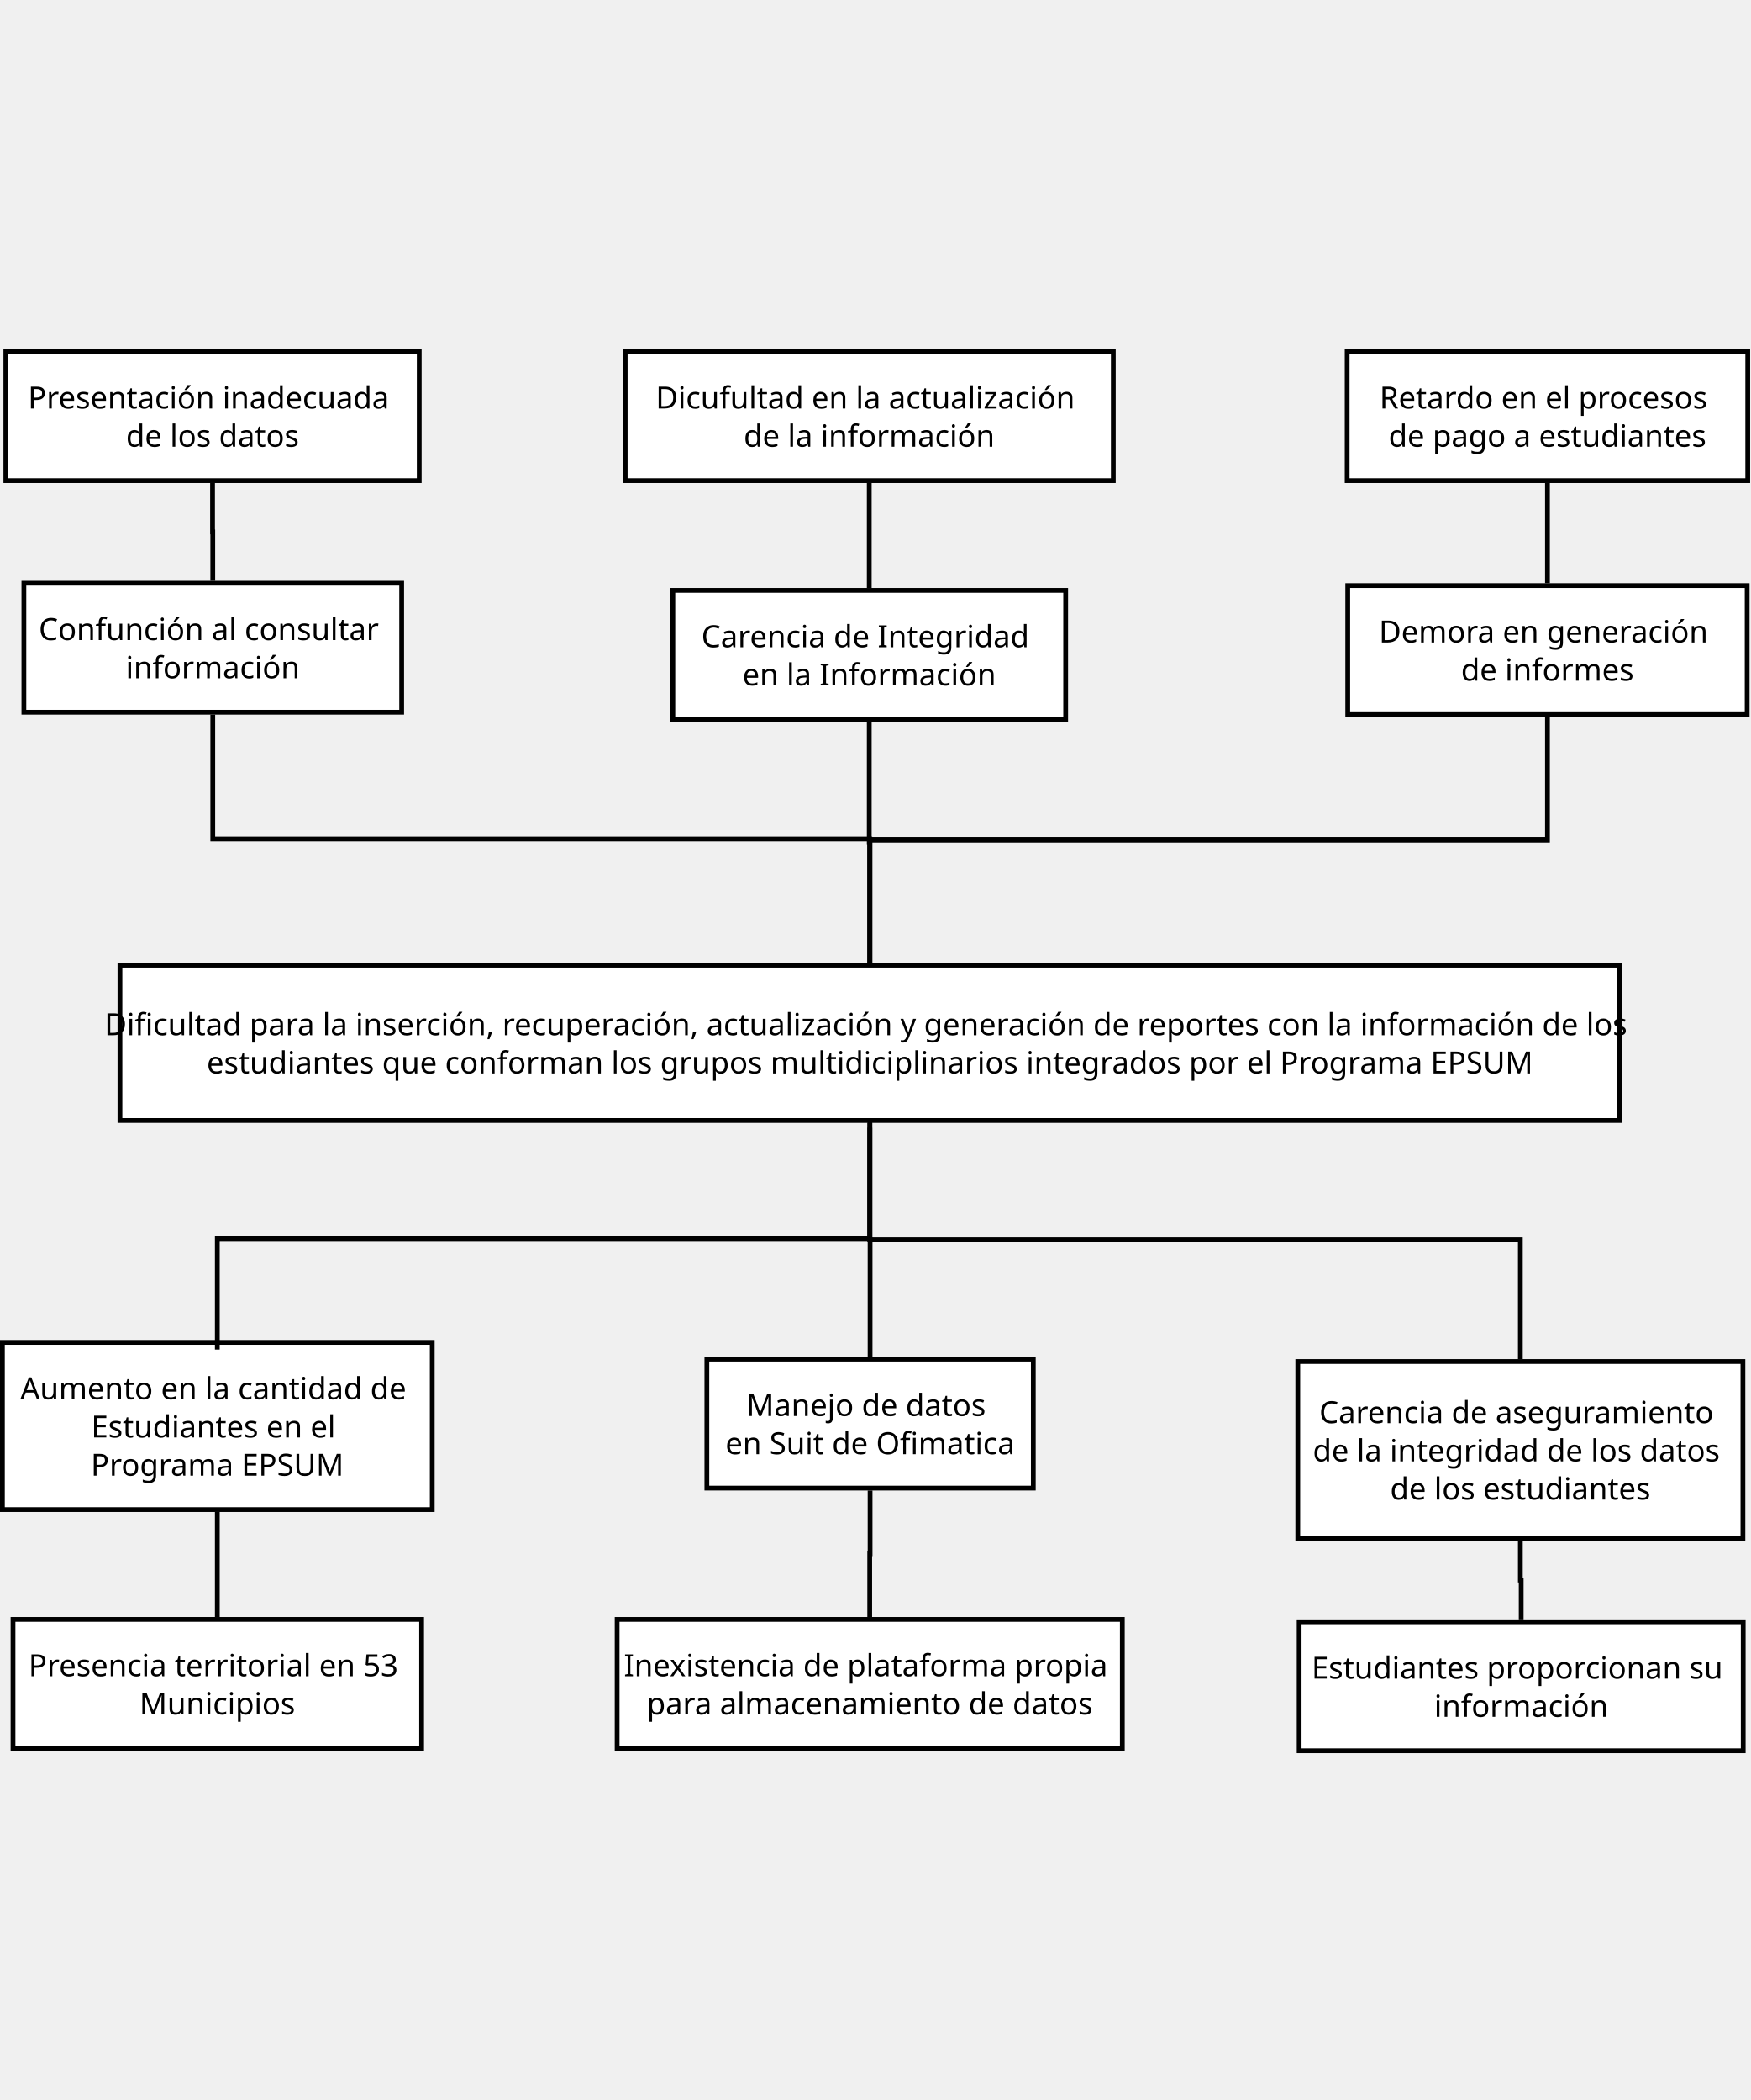
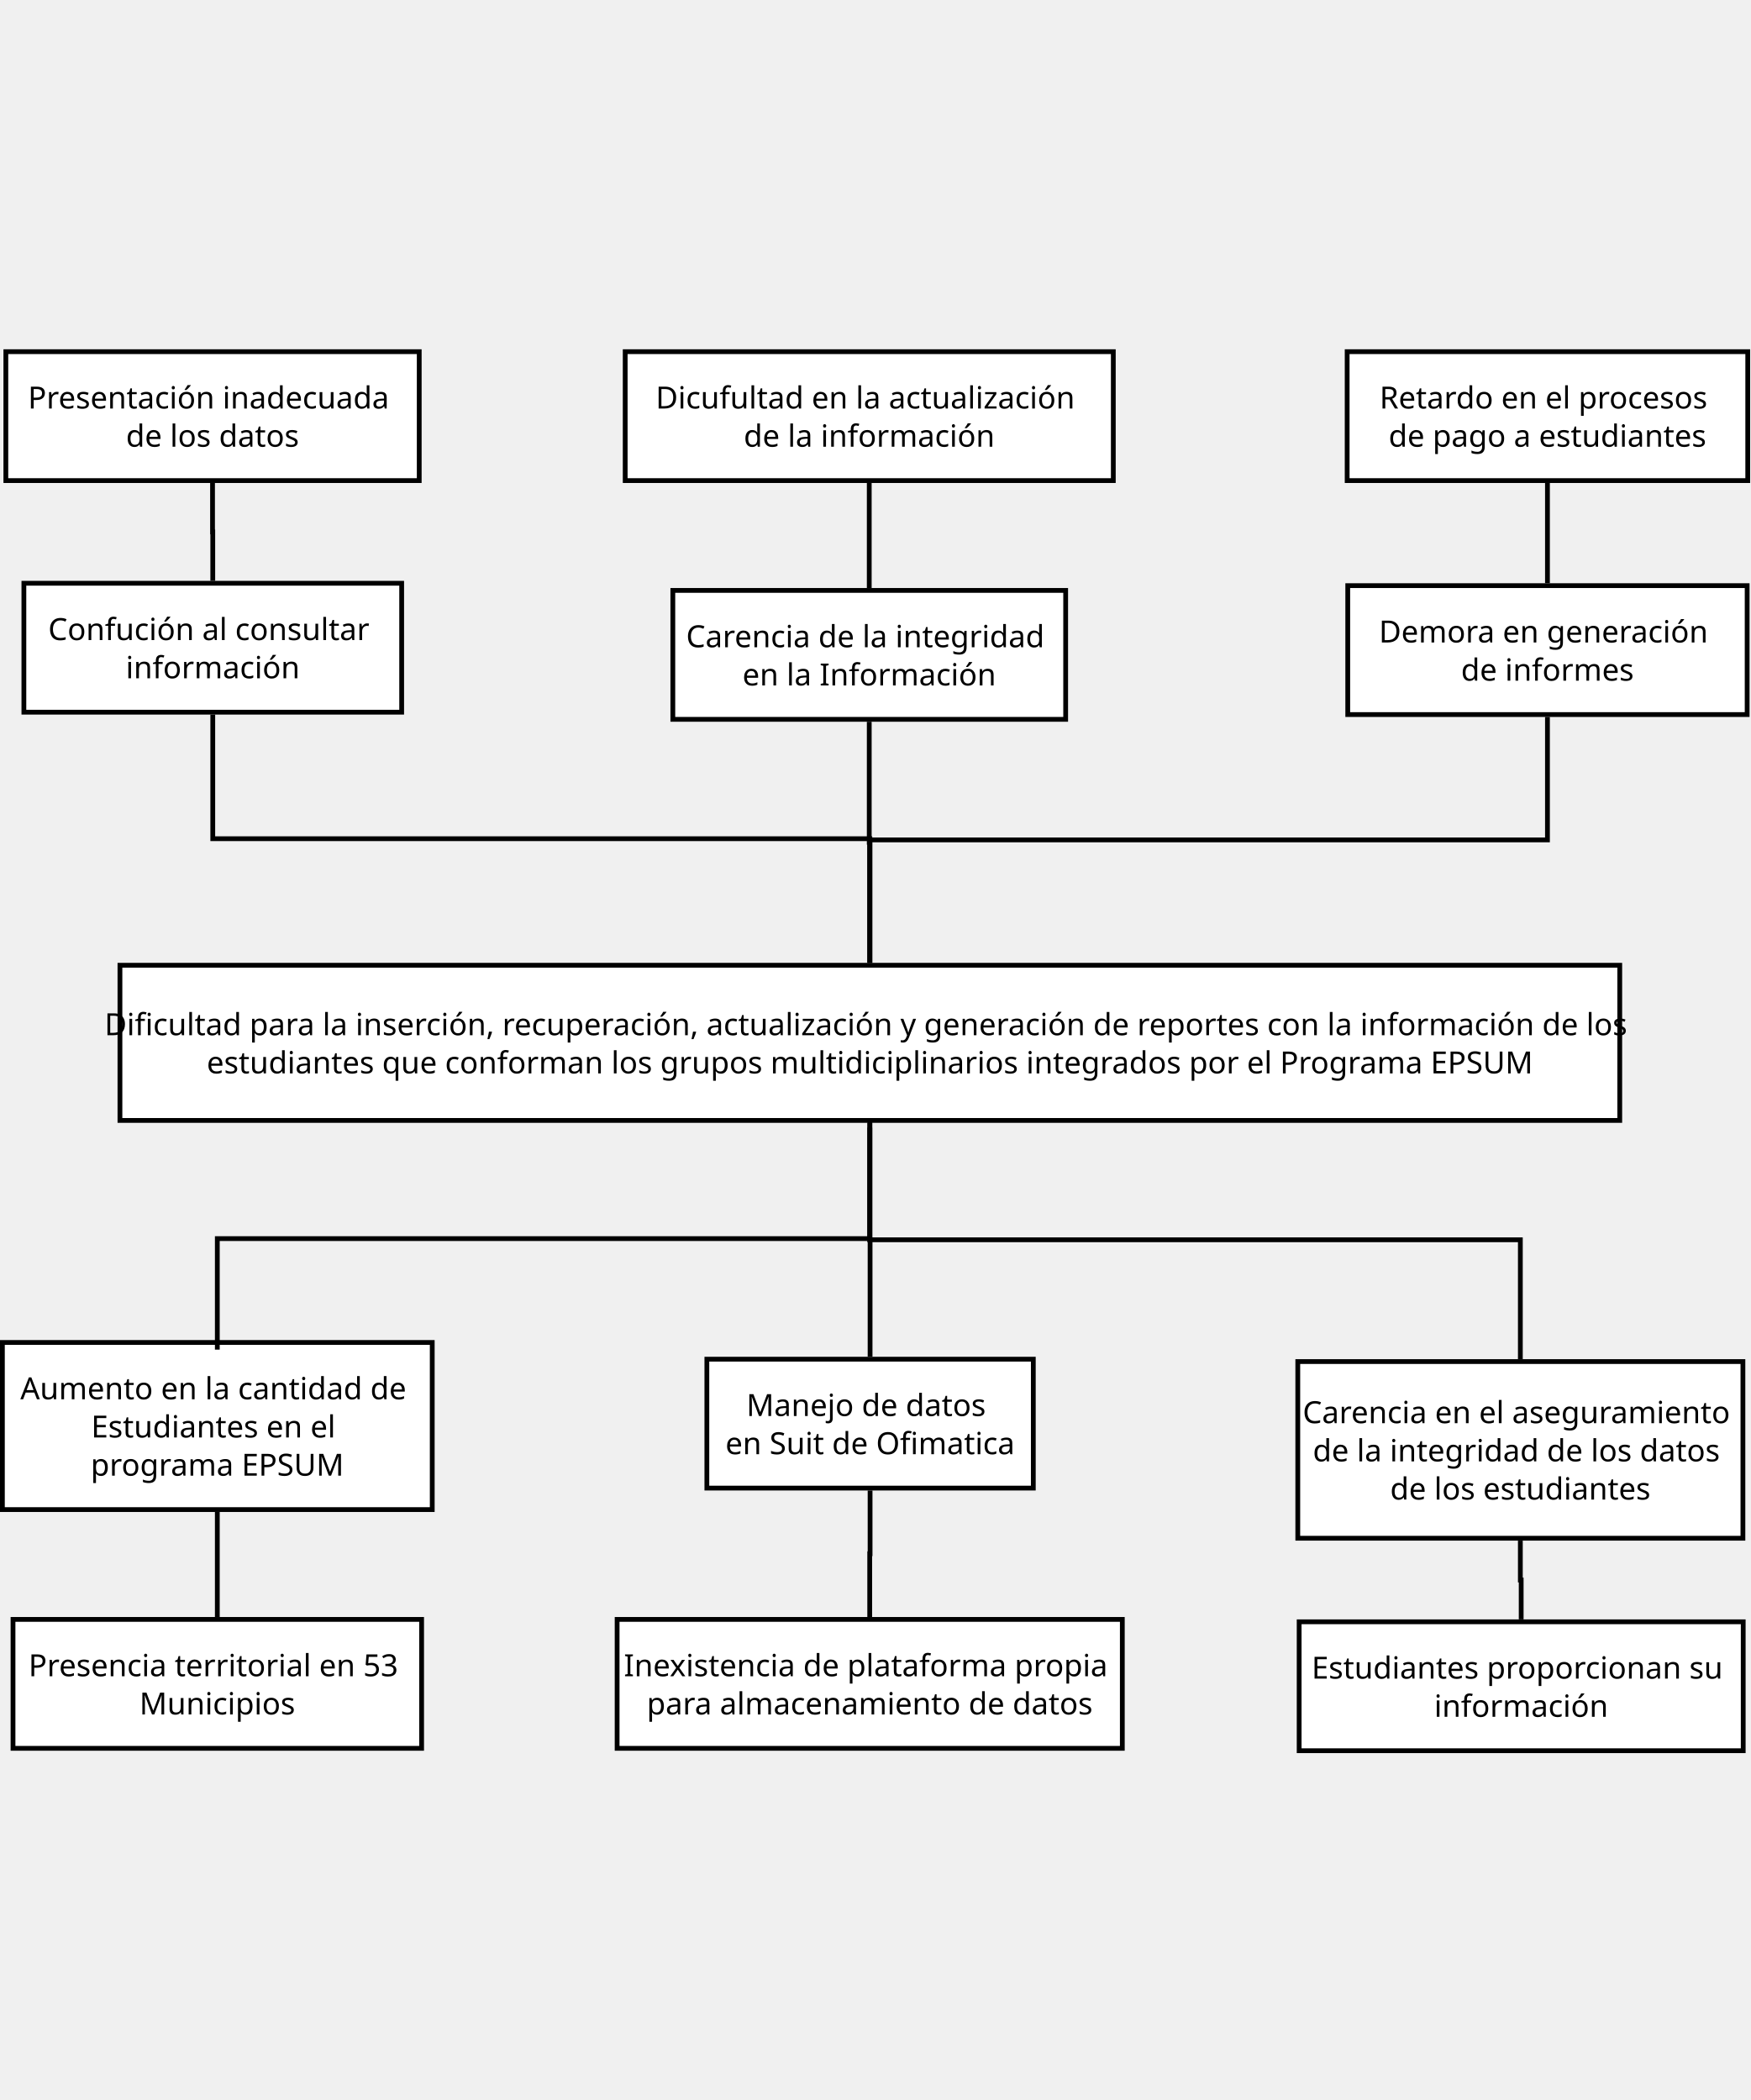
<svg xmlns="http://www.w3.org/2000/svg" width="40cm" height="48cm" viewBox="140 1 733 589">
  <g>
    <rect style="fill: #ffffff" x="190.225" y="260" width="628.05" height="65" />
    <rect style="fill: none; fill-opacity:0; stroke-width: 2; stroke: #000000" x="190.225" y="260" width="628.05" height="65" />
    <text font-size="12.8" style="fill: #000000;text-anchor:middle;font-family:sans-serif;font-style:normal;font-weight:normal" x="504.25" y="289.3">
      <tspan x="504.25" y="289.3">Dificultad para la inserción, recuperación, actualización y generación de reportes con la información de los </tspan>
      <tspan x="504.25" y="305.3">estudiantes que conforman los grupos multidiciplinarios integrados por el Programa EPSUM </tspan>
    </text>
  </g>
  <text font-size="12.8" style="fill: #000000;text-anchor:start;font-family:sans-serif;font-style:normal;font-weight:normal" x="504.25" y="292.5">
    <tspan x="504.25" y="292.5" />
  </text>
  <g>
    <rect style="fill: #ffffff" x="141" y="418" width="180" height="70" />
    <rect style="fill: none; fill-opacity:0; stroke-width: 2; stroke: #000000" x="141" y="418" width="180" height="70" />
    <text font-size="12.8" style="fill: #000000;text-anchor:middle;font-family:sans-serif;font-style:normal;font-weight:normal" x="231" y="441.8">
      <tspan x="231" y="441.8">Aumento en la cantidad de </tspan>
      <tspan x="231" y="457.8">Estudiantes en el </tspan>
-       <tspan x="231" y="473.8">Programa EPSUM</tspan>
+       <tspan x="231" y="473.8">programa EPSUM</tspan>
    </text>
  </g>
  <g>
    <rect style="fill: #ffffff" x="398.42" y="534" width="211.55" height="54" />
    <rect style="fill: none; fill-opacity:0; stroke-width: 2; stroke: #000000" x="398.42" y="534" width="211.55" height="54" />
    <text font-size="12.8" style="fill: #000000;text-anchor:middle;font-family:sans-serif;font-style:normal;font-weight:normal" x="504.195" y="557.8">
      <tspan x="504.195" y="557.8">Inexistencia de plataforma propia</tspan>
      <tspan x="504.195" y="573.8">para almacenamiento de datos</tspan>
    </text>
  </g>
  <text font-size="12.8" style="fill: #000000;text-anchor:start;font-family:sans-serif;font-style:normal;font-weight:normal" x="231" y="453">
    <tspan x="231" y="453" />
  </text>
  <g>
    <rect style="fill: #ffffff" x="683.45" y="426" width="186.4" height="74" />
    <rect style="fill: none; fill-opacity:0; stroke-width: 2; stroke: #000000" x="683.45" y="426" width="186.4" height="74" />
    <text font-size="12.8" style="fill: #000000;text-anchor:middle;font-family:sans-serif;font-style:normal;font-weight:normal" x="776.65" y="451.8">
-       <tspan x="776.65" y="451.8">Carencia de aseguramiento </tspan>
+       <tspan x="776.65" y="451.8">Carencia en el aseguramiento </tspan>
      <tspan x="776.65" y="467.8">de la integridad de los datos </tspan>
      <tspan x="776.65" y="483.8">de los estudiantes</tspan>
    </text>
  </g>
  <text font-size="12.8" style="fill: #000000;text-anchor:start;font-family:sans-serif;font-style:normal;font-weight:normal" x="776.65" y="463">
    <tspan x="776.65" y="463" />
  </text>
  <text font-size="12.8" style="fill: #000000;text-anchor:start;font-family:sans-serif;font-style:normal;font-weight:normal" x="504.25" y="292.5">
    <tspan x="504.25" y="292.5" />
  </text>
  <text font-size="12.8" style="fill: #000000;text-anchor:start;font-family:sans-serif;font-style:normal;font-weight:normal" x="776.65" y="463">
    <tspan x="776.65" y="463" />
  </text>
  <polyline style="fill: none; fill-opacity:0; stroke-width: 2; stroke: #000000" points="504.25,328 504.25,374.5 231,374.5 231,421 " />
  <polyline style="fill: none; fill-opacity:0; stroke-width: 2; stroke: #000000" points="504.25,325 504.25,374.995 776.65,374.995 776.65,424.991 " />
  <g>
    <rect style="fill: #ffffff" x="150" y="100" width="158.2" height="54" />
    <rect style="fill: none; fill-opacity:0; stroke-width: 2; stroke: #000000" x="150" y="100" width="158.2" height="54" />
    <text font-size="12.8" style="fill: #000000;text-anchor:middle;font-family:sans-serif;font-style:normal;font-weight:normal" x="229.1" y="123.8">
-       <tspan x="229.1" y="123.8">Confunción al consultar </tspan>
+       <tspan x="229.1" y="123.8">Confución al consultar </tspan>
      <tspan x="229.1" y="139.8">información</tspan>
    </text>
  </g>
  <g>
    <rect style="fill: #ffffff" x="421.75" y="103" width="164.5" height="54" />
    <rect style="fill: none; fill-opacity:0; stroke-width: 2; stroke: #000000" x="421.75" y="103" width="164.5" height="54" />
    <text font-size="12.8" style="fill: #000000;text-anchor:middle;font-family:sans-serif;font-style:normal;font-weight:normal" x="504" y="126.8">
-       <tspan x="504" y="126.8">Carencia de Integridad</tspan>
+       <tspan x="504" y="126.8">Carencia de la integridad</tspan>
      <tspan x="504" y="142.8">en la Información</tspan>
    </text>
  </g>
  <text font-size="12.8" style="fill: #000000;text-anchor:start;font-family:sans-serif;font-style:normal;font-weight:normal" x="504" y="130">
    <tspan x="504" y="130" />
  </text>
  <g>
    <rect style="fill: #ffffff" x="704.374" y="101" width="167.25" height="54" />
    <rect style="fill: none; fill-opacity:0; stroke-width: 2; stroke: #000000" x="704.374" y="101" width="167.25" height="54" />
    <text font-size="12.8" style="fill: #000000;text-anchor:middle;font-family:sans-serif;font-style:normal;font-weight:normal" x="787.999" y="124.8">
      <tspan x="787.999" y="124.8">Demora en generación</tspan>
      <tspan x="787.999" y="140.8">de informes</tspan>
    </text>
  </g>
  <text font-size="12.8" style="fill: #000000;text-anchor:start;font-family:sans-serif;font-style:normal;font-weight:normal" x="788" y="128">
    <tspan x="788" y="128" />
  </text>
  <g>
    <rect style="fill: #ffffff" x="704.124" y="3" width="167.75" height="54" />
    <rect style="fill: none; fill-opacity:0; stroke-width: 2; stroke: #000000" x="704.124" y="3" width="167.75" height="54" />
    <text font-size="12.8" style="fill: #000000;text-anchor:middle;font-family:sans-serif;font-style:normal;font-weight:normal" x="787.999" y="26.8">
      <tspan x="787.999" y="26.8">Retardo en el procesos </tspan>
      <tspan x="787.999" y="42.8">de pago a estudiantes</tspan>
    </text>
  </g>
  <polyline style="fill: none; fill-opacity:0; stroke-width: 2; stroke: #000000" points="787.999,156.007 787.999,207.499 504.25,207.499 504.25,258.992 " />
  <line style="fill: none; fill-opacity:0; stroke-width: 2; stroke: #000000" x1="787.999" y1="58.005" x2="787.999" y2="99.995" />
  <polyline style="fill: none; fill-opacity:0; stroke-width: 2; stroke: #000000" points="504,158.007 504,208.499 504.25,208.499 504.25,258.992 " />
  <polyline style="fill: none; fill-opacity:0; stroke-width: 2; stroke: #000000" points="229.1,155.007 229.1,206.999 504.25,206.999 504.25,258.992 " />
  <g>
    <rect style="fill: #ffffff" x="401.8" y="3" width="204.4" height="54" />
    <rect style="fill: none; fill-opacity:0; stroke-width: 2; stroke: #000000" x="401.8" y="3" width="204.4" height="54" />
    <text font-size="12.8" style="fill: #000000;text-anchor:middle;font-family:sans-serif;font-style:normal;font-weight:normal" x="504" y="26.8">
      <tspan x="504" y="26.8">Dicufultad en la actualización</tspan>
      <tspan x="504" y="42.8">de la información</tspan>
    </text>
  </g>
  <polyline style="fill: none; fill-opacity:0; stroke-width: 2; stroke: #000000" points="504,58.007 504,59.007 504,100.993 504,101.993 " />
  <g>
    <rect style="fill: #ffffff" x="142.45" y="3" width="173.1" height="54" />
    <rect style="fill: none; fill-opacity:0; stroke-width: 2; stroke: #000000" x="142.45" y="3" width="173.1" height="54" />
    <text font-size="12.8" style="fill: #000000;text-anchor:middle;font-family:sans-serif;font-style:normal;font-weight:normal" x="229" y="26.8">
      <tspan x="229" y="26.8">Presentación inadecuada</tspan>
      <tspan x="229" y="42.8">de los datos</tspan>
    </text>
  </g>
  <polyline style="fill: none; fill-opacity:0; stroke-width: 2; stroke: #000000" points="229,58.007 229,78.5 229.1,78.5 229.1,98.993 " />
  <g>
    <rect style="fill: #ffffff" x="145.45" y="534" width="171.1" height="54" />
    <rect style="fill: none; fill-opacity:0; stroke-width: 2; stroke: #000000" x="145.45" y="534" width="171.1" height="54" />
    <text font-size="12.8" style="fill: #000000;text-anchor:middle;font-family:sans-serif;font-style:normal;font-weight:normal" x="231" y="557.8">
      <tspan x="231" y="557.8">Presencia territorial en 53 </tspan>
      <tspan x="231" y="573.8">Municipios </tspan>
    </text>
  </g>
  <g>
    <rect style="fill: #ffffff" x="436" y="425" width="136.7" height="54" />
    <rect style="fill: none; fill-opacity:0; stroke-width: 2; stroke: #000000" x="436" y="425" width="136.7" height="54" />
    <text font-size="12.8" style="fill: #000000;text-anchor:middle;font-family:sans-serif;font-style:normal;font-weight:normal" x="504.35" y="448.8">
      <tspan x="504.35" y="448.8">Manejo de datos</tspan>
      <tspan x="504.35" y="464.8">en Suit de Ofimatica</tspan>
    </text>
  </g>
  <polyline style="fill: none; fill-opacity:0; stroke-width: 2; stroke: #000000" points="504.25,326.008 504.25,375.001 504.35,375.001 504.35,423.993 " />
  <polyline style="fill: none; fill-opacity:0; stroke-width: 2; stroke: #000000" points="231,489.009 231,490.009 231,531.993 231,532.993 " />
  <polyline style="fill: none; fill-opacity:0; stroke-width: 2; stroke: #000000" points="504.35,480.007 504.35,506.5 504.195,506.5 504.195,532.993 " />
  <g>
    <rect style="fill: #ffffff" x="684.024" y="535" width="185.95" height="54" />
    <rect style="fill: none; fill-opacity:0; stroke-width: 2; stroke: #000000" x="684.024" y="535" width="185.95" height="54" />
    <text font-size="12.8" style="fill: #000000;text-anchor:middle;font-family:sans-serif;font-style:normal;font-weight:normal" x="776.999" y="558.8">
      <tspan x="776.999" y="558.8">Estudiantes proporcionan su </tspan>
      <tspan x="776.999" y="574.8">información</tspan>
    </text>
  </g>
  <polyline style="fill: none; fill-opacity:0; stroke-width: 2; stroke: #000000" points="776.65,501.009 776.65,517.501 776.999,517.501 776.999,533.993 " />
</svg>
